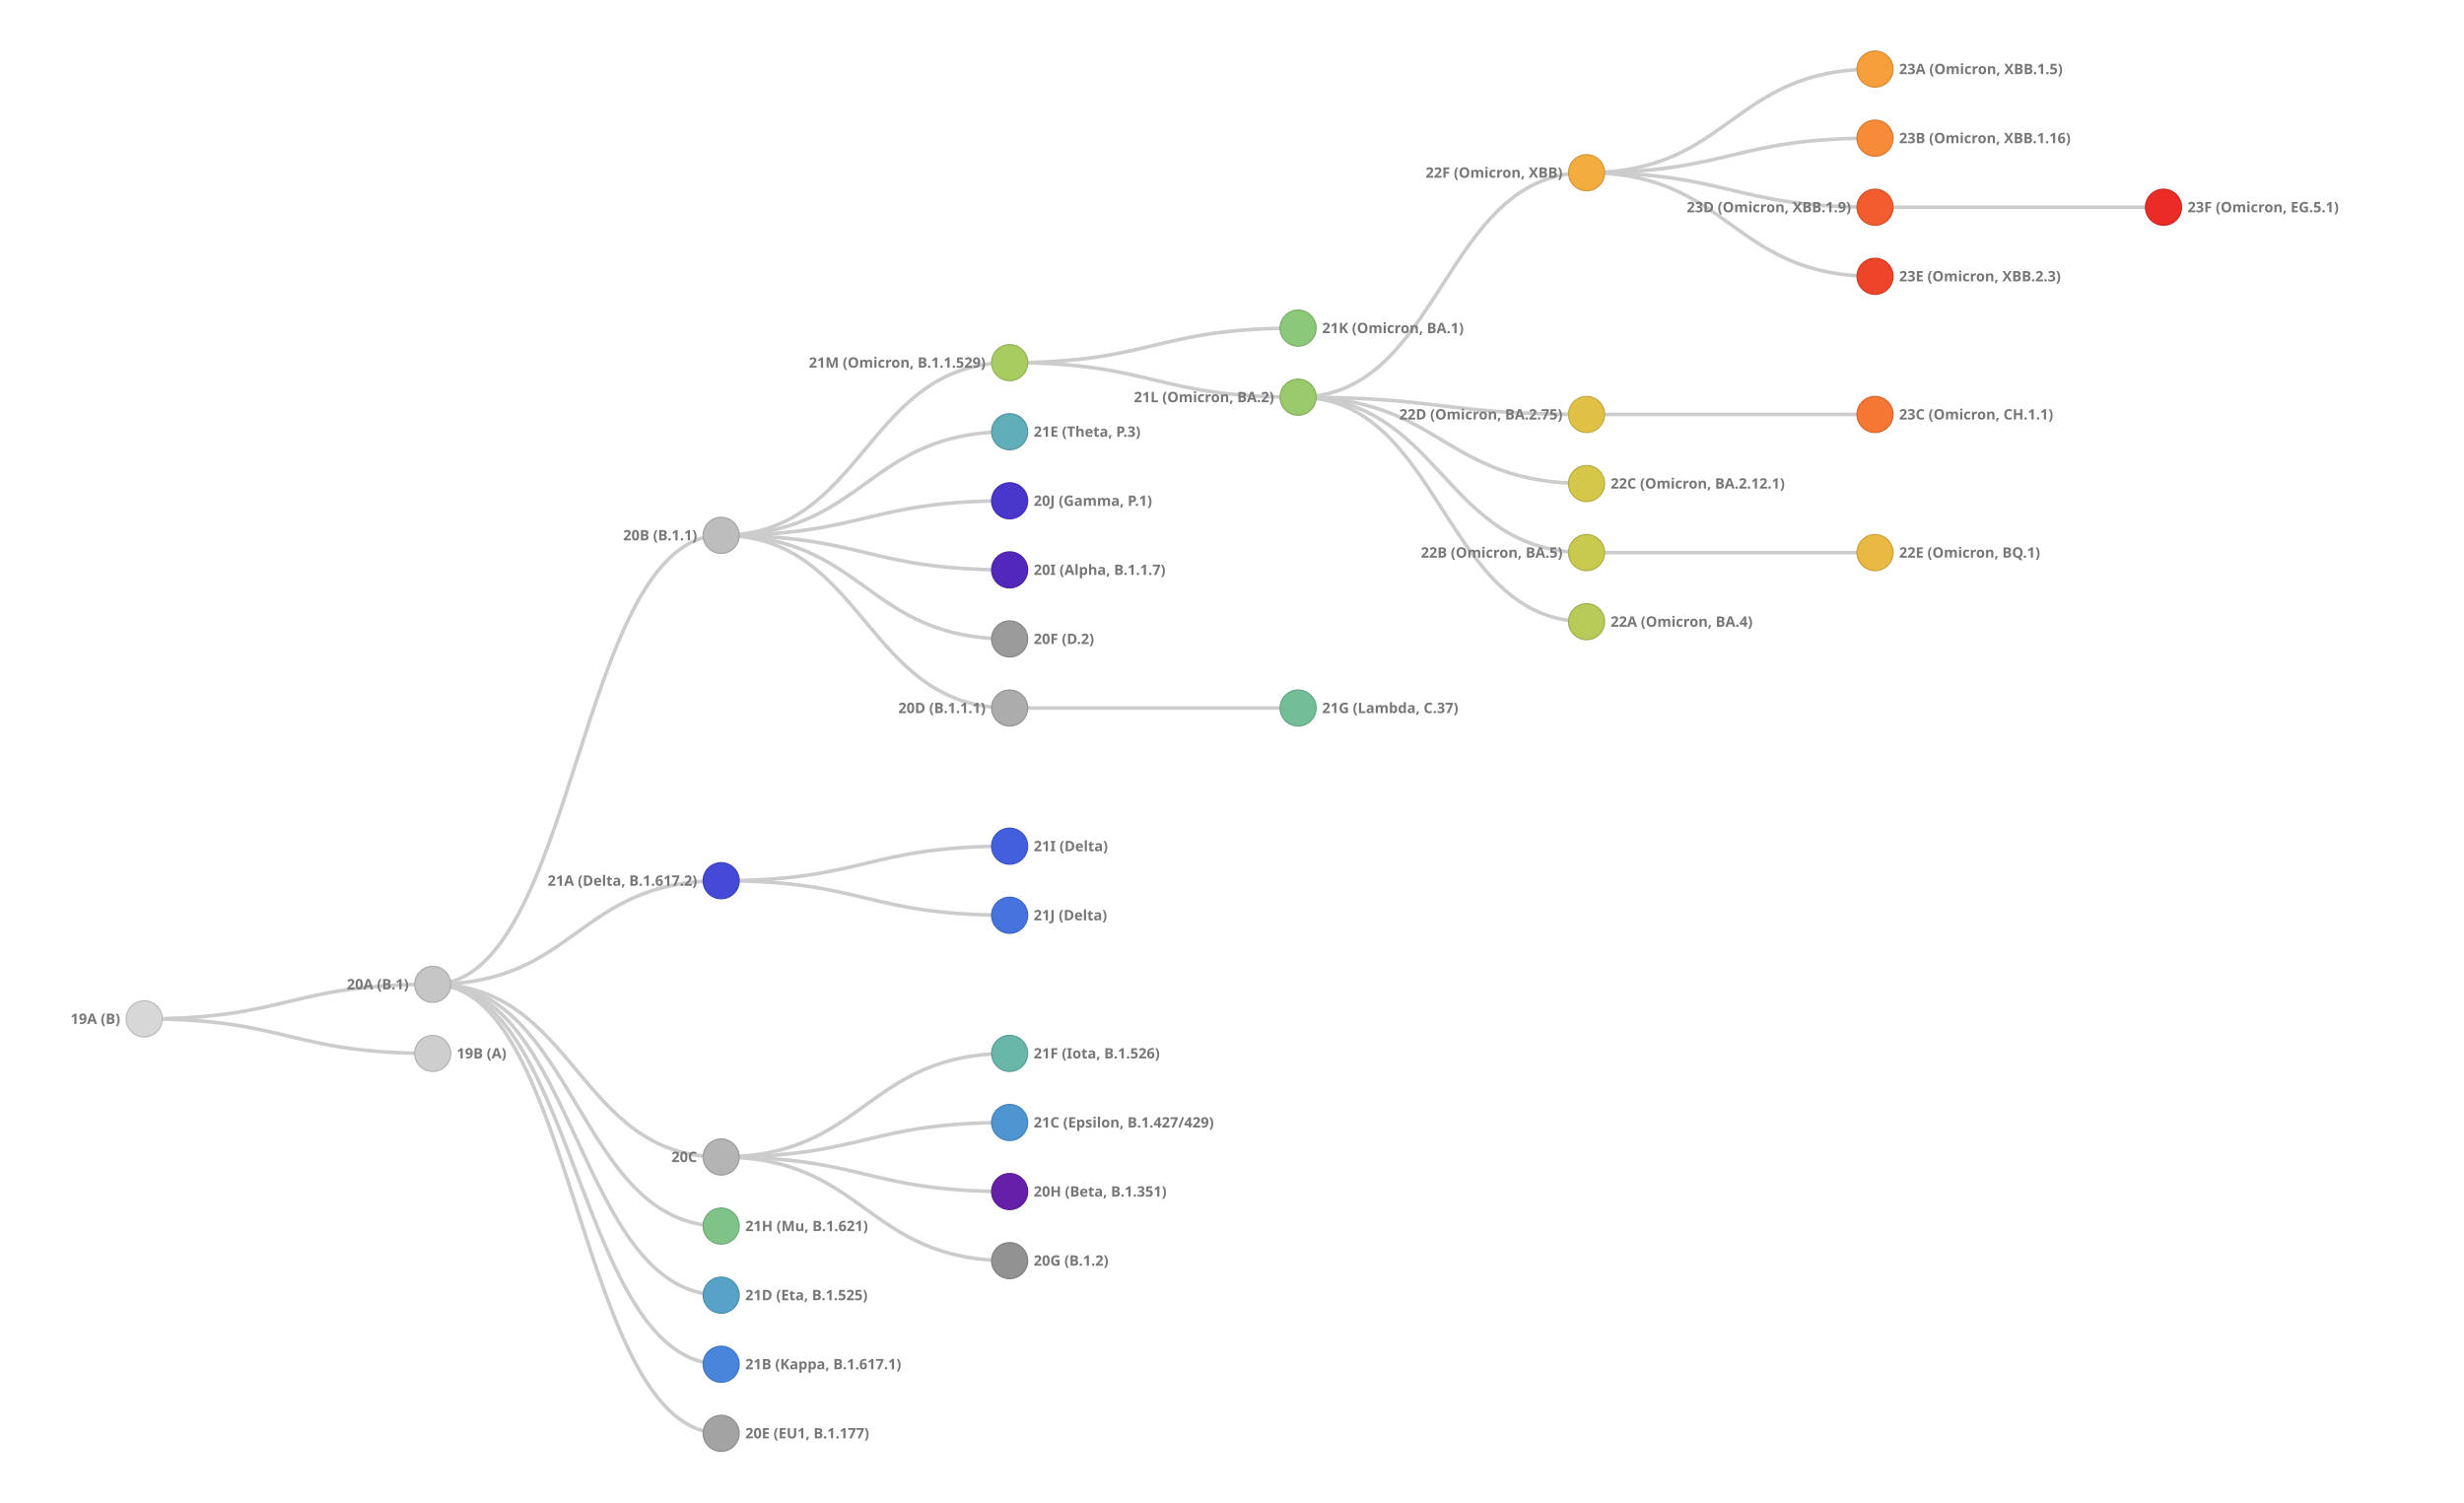
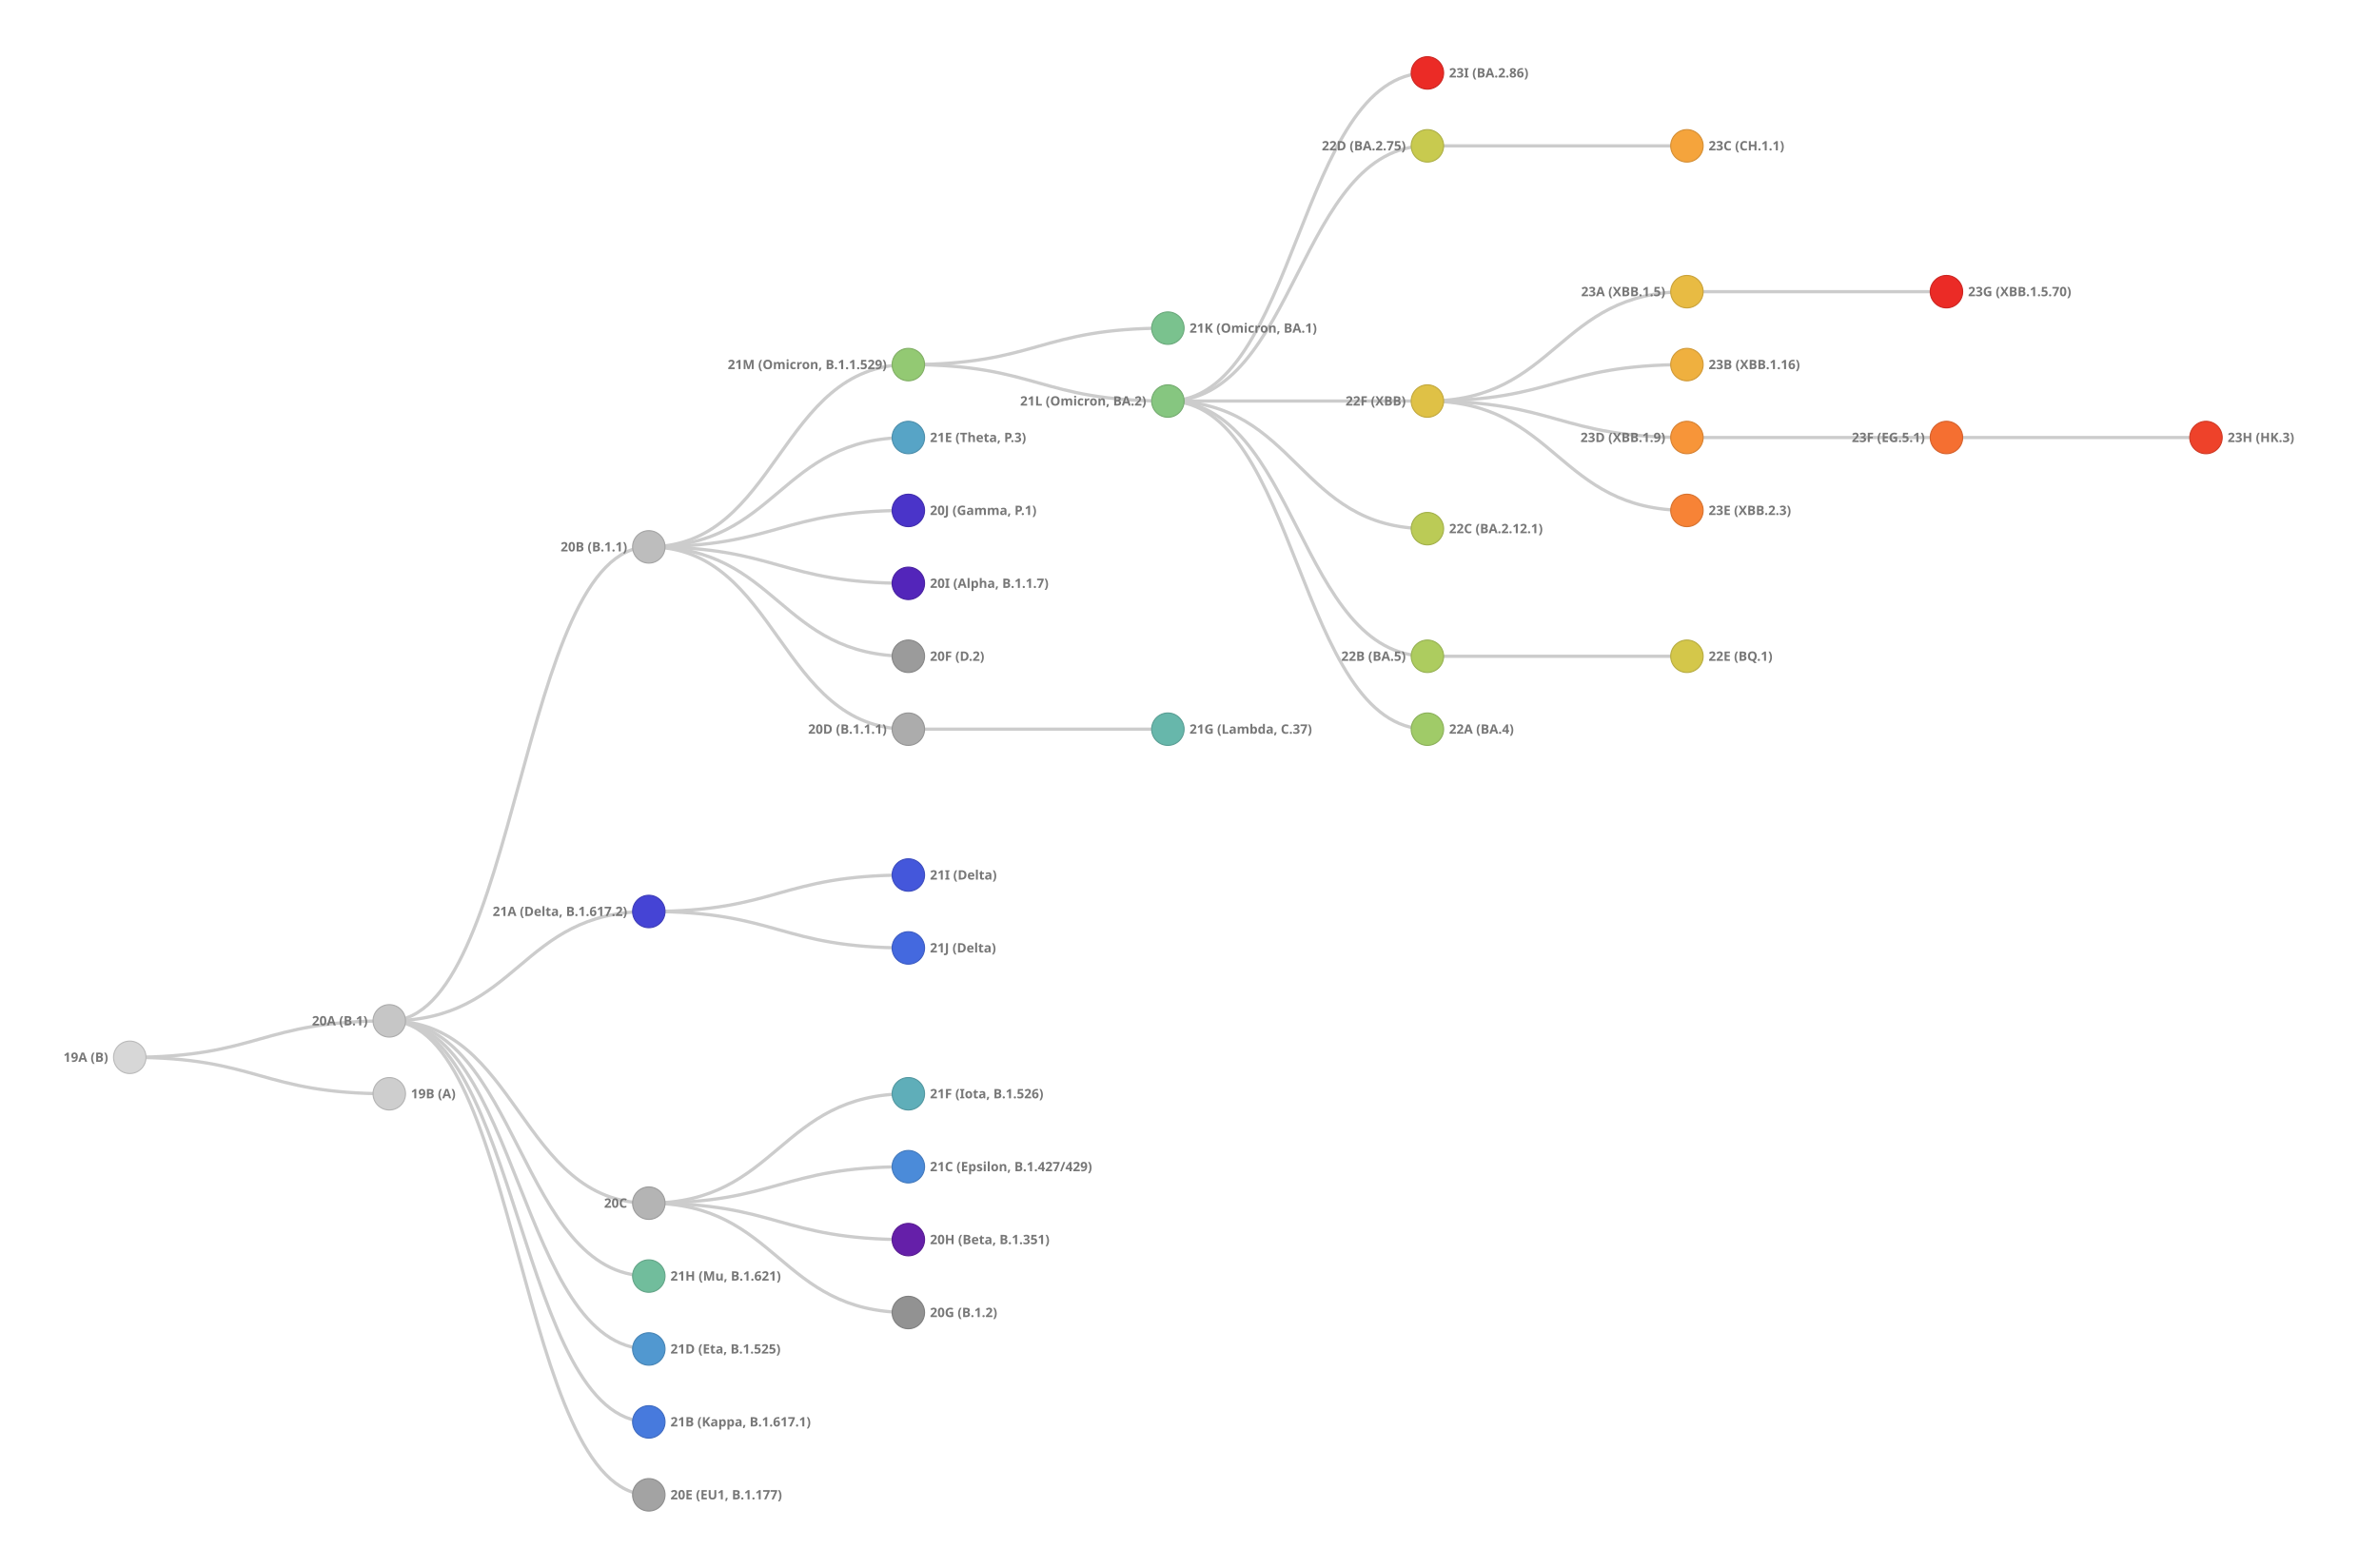
- <svg xmlns="http://www.w3.org/2000/svg" class="d3-component" style="font-family:sans-serif;font-size:1.2rem" viewBox="0 0 2050 1250">
+ <svg xmlns="http://www.w3.org/2000/svg" class="d3-component" style="font-family:sans-serif;font-size:1.3rem" viewBox="0 0 2200 1450">
  <g transform="translate(120,0)">
-     <path fill="none" stroke="#ccc" stroke-width="3px" d="M 240 818.966               C 120 818.966,                 120 847.701,                 0 847.701" />
-     <path fill="none" stroke="#ccc" stroke-width="3px" d="M 240 876.437               C 120 876.437,                 120 847.701,                 0 847.701" />
-     <path fill="none" stroke="#ccc" stroke-width="3px" d="M 480 445.402               C 360 445.402,                 360 818.966,                 240 818.966" />
-     <path fill="none" stroke="#ccc" stroke-width="3px" d="M 480 732.759               C 360 732.759,                 360 818.966,                 240 818.966" />
-     <path fill="none" stroke="#ccc" stroke-width="3px" d="M 480 962.644               C 360 962.644,                 360 818.966,                 240 818.966" />
-     <path fill="none" stroke="#ccc" stroke-width="3px" d="M 480 1020.115               C 360 1020.115,                 360 818.966,                 240 818.966" />
-     <path fill="none" stroke="#ccc" stroke-width="3px" d="M 480 1077.586               C 360 1077.586,                 360 818.966,                 240 818.966" />
-     <path fill="none" stroke="#ccc" stroke-width="3px" d="M 480 1135.057               C 360 1135.057,                 360 818.966,                 240 818.966" />
-     <path fill="none" stroke="#ccc" stroke-width="3px" d="M 480 1192.529               C 360 1192.529,                 360 818.966,                 240 818.966" />
-     <path fill="none" stroke="#ccc" stroke-width="3px" d="M 720 301.724               C 600 301.724,                 600 445.402,                 480 445.402" />
-     <path fill="none" stroke="#ccc" stroke-width="3px" d="M 720 359.195               C 600 359.195,                 600 445.402,                 480 445.402" />
-     <path fill="none" stroke="#ccc" stroke-width="3px" d="M 720 416.667               C 600 416.667,                 600 445.402,                 480 445.402" />
-     <path fill="none" stroke="#ccc" stroke-width="3px" d="M 720 474.138               C 600 474.138,                 600 445.402,                 480 445.402" />
-     <path fill="none" stroke="#ccc" stroke-width="3px" d="M 720 531.609               C 600 531.609,                 600 445.402,                 480 445.402" />
-     <path fill="none" stroke="#ccc" stroke-width="3px" d="M 720 589.08               C 600 589.08,                 600 445.402,                 480 445.402" />
-     <path fill="none" stroke="#ccc" stroke-width="3px" d="M 720 704.023               C 600 704.023,                 600 732.759,                 480 732.759" />
-     <path fill="none" stroke="#ccc" stroke-width="3px" d="M 720 761.494               C 600 761.494,                 600 732.759,                 480 732.759" />
-     <path fill="none" stroke="#ccc" stroke-width="3px" d="M 720 876.437               C 600 876.437,                 600 962.644,                 480 962.644" />
-     <path fill="none" stroke="#ccc" stroke-width="3px" d="M 720 933.908               C 600 933.908,                 600 962.644,                 480 962.644" />
-     <path fill="none" stroke="#ccc" stroke-width="3px" d="M 720 991.379               C 600 991.379,                 600 962.644,                 480 962.644" />
-     <path fill="none" stroke="#ccc" stroke-width="3px" d="M 720 1048.851               C 600 1048.851,                 600 962.644,                 480 962.644" />
-     <path fill="none" stroke="#ccc" stroke-width="3px" d="M 960 272.989               C 840 272.989,                 840 301.724,                 720 301.724" />
-     <path fill="none" stroke="#ccc" stroke-width="3px" d="M 960 330.46               C 840 330.46,                 840 301.724,                 720 301.724" />
-     <path fill="none" stroke="#ccc" stroke-width="3px" d="M 960 589.08               C 840 589.08,                 840 589.08,                 720 589.08" />
-     <path fill="none" stroke="#ccc" stroke-width="3px" d="M 1200 143.678               C 1080 143.678,                 1080 330.46,                 960 330.46" />
-     <path fill="none" stroke="#ccc" stroke-width="3px" d="M 1200 344.828               C 1080 344.828,                 1080 330.46,                 960 330.46" />
-     <path fill="none" stroke="#ccc" stroke-width="3px" d="M 1200 402.299               C 1080 402.299,                 1080 330.46,                 960 330.46" />
-     <path fill="none" stroke="#ccc" stroke-width="3px" d="M 1200 459.77               C 1080 459.77,                 1080 330.46,                 960 330.46" />
-     <path fill="none" stroke="#ccc" stroke-width="3px" d="M 1200 517.241               C 1080 517.241,                 1080 330.46,                 960 330.46" />
-     <path fill="none" stroke="#ccc" stroke-width="3px" d="M 1440 57.471               C 1320 57.471,                 1320 143.678,                 1200 143.678" />
-     <path fill="none" stroke="#ccc" stroke-width="3px" d="M 1440 114.943               C 1320 114.943,                 1320 143.678,                 1200 143.678" />
-     <path fill="none" stroke="#ccc" stroke-width="3px" d="M 1440 172.414               C 1320 172.414,                 1320 143.678,                 1200 143.678" />
-     <path fill="none" stroke="#ccc" stroke-width="3px" d="M 1440 229.885               C 1320 229.885,                 1320 143.678,                 1200 143.678" />
-     <path fill="none" stroke="#ccc" stroke-width="3px" d="M 1440 344.828               C 1320 344.828,                 1320 344.828,                 1200 344.828" />
-     <path fill="none" stroke="#ccc" stroke-width="3px" d="M 1440 459.77               C 1320 459.77,                 1320 459.77,                 1200 459.77" />
-     <path fill="none" stroke="#ccc" stroke-width="3px" d="M 1680 172.414               C 1560 172.414,                 1560 172.414,                 1440 172.414" />
-     <g class="node" transform="translate(0,847.7011)">
+     <path fill="none" stroke="#ccc" stroke-width="3px" d="M 240 944.186               C 120 944.186,                 120 977.907,                 0 977.907" />
+     <path fill="none" stroke="#ccc" stroke-width="3px" d="M 240 1011.628               C 120 1011.628,                 120 977.907,                 0 977.907" />
+     <path fill="none" stroke="#ccc" stroke-width="3px" d="M 480 505.814               C 360 505.814,                 360 944.186,                 240 944.186" />
+     <path fill="none" stroke="#ccc" stroke-width="3px" d="M 480 843.023               C 360 843.023,                 360 944.186,                 240 944.186" />
+     <path fill="none" stroke="#ccc" stroke-width="3px" d="M 480 1112.791               C 360 1112.791,                 360 944.186,                 240 944.186" />
+     <path fill="none" stroke="#ccc" stroke-width="3px" d="M 480 1180.233               C 360 1180.233,                 360 944.186,                 240 944.186" />
+     <path fill="none" stroke="#ccc" stroke-width="3px" d="M 480 1247.674               C 360 1247.674,                 360 944.186,                 240 944.186" />
+     <path fill="none" stroke="#ccc" stroke-width="3px" d="M 480 1315.116               C 360 1315.116,                 360 944.186,                 240 944.186" />
+     <path fill="none" stroke="#ccc" stroke-width="3px" d="M 480 1382.558               C 360 1382.558,                 360 944.186,                 240 944.186" />
+     <path fill="none" stroke="#ccc" stroke-width="3px" d="M 720 337.209               C 600 337.209,                 600 505.814,                 480 505.814" />
+     <path fill="none" stroke="#ccc" stroke-width="3px" d="M 720 404.651               C 600 404.651,                 600 505.814,                 480 505.814" />
+     <path fill="none" stroke="#ccc" stroke-width="3px" d="M 720 472.093               C 600 472.093,                 600 505.814,                 480 505.814" />
+     <path fill="none" stroke="#ccc" stroke-width="3px" d="M 720 539.535               C 600 539.535,                 600 505.814,                 480 505.814" />
+     <path fill="none" stroke="#ccc" stroke-width="3px" d="M 720 606.977               C 600 606.977,                 600 505.814,                 480 505.814" />
+     <path fill="none" stroke="#ccc" stroke-width="3px" d="M 720 674.419               C 600 674.419,                 600 505.814,                 480 505.814" />
+     <path fill="none" stroke="#ccc" stroke-width="3px" d="M 720 809.302               C 600 809.302,                 600 843.023,                 480 843.023" />
+     <path fill="none" stroke="#ccc" stroke-width="3px" d="M 720 876.744               C 600 876.744,                 600 843.023,                 480 843.023" />
+     <path fill="none" stroke="#ccc" stroke-width="3px" d="M 720 1011.628               C 600 1011.628,                 600 1112.791,                 480 1112.791" />
+     <path fill="none" stroke="#ccc" stroke-width="3px" d="M 720 1079.07               C 600 1079.07,                 600 1112.791,                 480 1112.791" />
+     <path fill="none" stroke="#ccc" stroke-width="3px" d="M 720 1146.512               C 600 1146.512,                 600 1112.791,                 480 1112.791" />
+     <path fill="none" stroke="#ccc" stroke-width="3px" d="M 720 1213.953               C 600 1213.953,                 600 1112.791,                 480 1112.791" />
+     <path fill="none" stroke="#ccc" stroke-width="3px" d="M 960 303.488               C 840 303.488,                 840 337.209,                 720 337.209" />
+     <path fill="none" stroke="#ccc" stroke-width="3px" d="M 960 370.93               C 840 370.93,                 840 337.209,                 720 337.209" />
+     <path fill="none" stroke="#ccc" stroke-width="3px" d="M 960 674.419               C 840 674.419,                 840 674.419,                 720 674.419" />
+     <path fill="none" stroke="#ccc" stroke-width="3px" d="M 1200 67.442               C 1080 67.442,                 1080 370.93,                 960 370.93" />
+     <path fill="none" stroke="#ccc" stroke-width="3px" d="M 1200 134.884               C 1080 134.884,                 1080 370.93,                 960 370.93" />
+     <path fill="none" stroke="#ccc" stroke-width="3px" d="M 1200 370.93               C 1080 370.93,                 1080 370.93,                 960 370.93" />
+     <path fill="none" stroke="#ccc" stroke-width="3px" d="M 1200 488.953               C 1080 488.953,                 1080 370.93,                 960 370.93" />
+     <path fill="none" stroke="#ccc" stroke-width="3px" d="M 1200 606.977               C 1080 606.977,                 1080 370.93,                 960 370.93" />
+     <path fill="none" stroke="#ccc" stroke-width="3px" d="M 1200 674.419               C 1080 674.419,                 1080 370.93,                 960 370.93" />
+     <path fill="none" stroke="#ccc" stroke-width="3px" d="M 1440 134.884               C 1320 134.884,                 1320 134.884,                 1200 134.884" />
+     <path fill="none" stroke="#ccc" stroke-width="3px" d="M 1440 269.767               C 1320 269.767,                 1320 370.93,                 1200 370.93" />
+     <path fill="none" stroke="#ccc" stroke-width="3px" d="M 1440 337.209               C 1320 337.209,                 1320 370.93,                 1200 370.93" />
+     <path fill="none" stroke="#ccc" stroke-width="3px" d="M 1440 404.651               C 1320 404.651,                 1320 370.93,                 1200 370.93" />
+     <path fill="none" stroke="#ccc" stroke-width="3px" d="M 1440 472.093               C 1320 472.093,                 1320 370.93,                 1200 370.93" />
+     <path fill="none" stroke="#ccc" stroke-width="3px" d="M 1440 606.977               C 1320 606.977,                 1320 606.977,                 1200 606.977" />
+     <path fill="none" stroke="#ccc" stroke-width="3px" d="M 1680 269.767               C 1560 269.767,                 1560 269.767,                 1440 269.767" />
+     <path fill="none" stroke="#ccc" stroke-width="3px" d="M 1680 404.651               C 1560 404.651,                 1560 404.651,                 1440 404.651" />
+     <path fill="none" stroke="#ccc" stroke-width="3px" d="M 1920 404.651               C 1800 404.651,                 1800 404.651,                 1680 404.651" />
+     <g class="node" transform="translate(0,977.907)">
      <circle class="node" r="15" style="fill: rgb(215, 215, 215); stroke: rgb(186, 186, 186);" />
      <text dy=".35em" x="-20" text-anchor="end" fill="#777" font-weight="700">19A (B)</text>
    </g>
-     <g class="node" transform="translate(240,818.9655)">
+     <g class="node" transform="translate(240,944.186)">
      <circle class="node" r="15" style="fill: rgb(198, 198, 198); stroke: rgb(171, 171, 171);" />
      <text dy=".35em" x="-20" text-anchor="end" fill="#777" font-weight="700">20A (B.1)</text>
    </g>
-     <g class="node" transform="translate(240,876.4368)">
+     <g class="node" transform="translate(240,1011.628)">
      <circle class="node" r="15" style="fill: rgb(206, 206, 206); stroke: rgb(179, 179, 179);" />
      <text dy=".35em" x="20" text-anchor="start" fill="#777" font-weight="700">19B (A)</text>
    </g>
-     <g class="node" transform="translate(480,445.4023)">
+     <g class="node" transform="translate(480,505.814)">
      <circle class="node" r="15" style="fill: rgb(189, 189, 189); stroke: rgb(164, 164, 164);" />
      <text dy=".35em" x="-20" text-anchor="end" fill="#777" font-weight="700">20B (B.1.1)</text>
    </g>
-     <g class="node" transform="translate(480,732.7586)">
-       <circle class="node" r="15" style="fill: rgb(68, 74, 215); stroke: rgb(59, 64, 186);" />
+     <g class="node" transform="translate(480,843.0233)">
+       <circle class="node" r="15" style="fill: rgb(69, 68, 213); stroke: rgb(60, 59, 184);" />
      <text dy=".35em" x="-20" text-anchor="end" fill="#777" font-weight="700">21A (Delta, B.1.617.2)</text>
    </g>
-     <g class="node" transform="translate(480,962.6437)">
+     <g class="node" transform="translate(480,1112.791)">
      <circle class="node" r="15" style="fill: rgb(180, 180, 180); stroke: rgb(156, 156, 156);" />
      <text dy=".35em" x="-20" text-anchor="end" fill="#777" font-weight="700">20C</text>
    </g>
-     <g class="node" transform="translate(480,1020.115)">
-       <circle class="node" r="15" style="fill: rgb(127, 195, 137); stroke: rgb(110, 169, 119);" />
+     <g class="node" transform="translate(480,1180.233)">
+       <circle class="node" r="15" style="fill: rgb(113, 189, 156); stroke: rgb(98, 164, 135);" />
      <text dy=".35em" x="20" text-anchor="start" fill="#777" font-weight="700">21H (Mu, B.1.621)</text>
    </g>
-     <g class="node" transform="translate(480,1077.586)">
-       <circle class="node" r="15" style="fill: rgb(86, 163, 199); stroke: rgb(74, 142, 172);" />
+     <g class="node" transform="translate(480,1247.674)">
+       <circle class="node" r="15" style="fill: rgb(81, 152, 208); stroke: rgb(70, 132, 181);" />
      <text dy=".35em" x="20" text-anchor="start" fill="#777" font-weight="700">21D (Eta, B.1.525)</text>
    </g>
-     <g class="node" transform="translate(480,1135.057)">
-       <circle class="node" r="15" style="fill: rgb(73, 134, 219); stroke: rgb(63, 116, 190);" />
+     <g class="node" transform="translate(480,1315.116)">
+       <circle class="node" r="15" style="fill: rgb(71, 122, 221); stroke: rgb(61, 106, 192);" />
      <text dy=".35em" x="20" text-anchor="start" fill="#777" font-weight="700">21B (Kappa, B.1.617.1)</text>
    </g>
-     <g class="node" transform="translate(480,1192.529)">
+     <g class="node" transform="translate(480,1382.558)">
      <circle class="node" r="15" style="fill: rgb(163, 163, 163); stroke: rgb(142, 142, 142);" />
      <text dy=".35em" x="20" text-anchor="start" fill="#777" font-weight="700">20E (EU1, B.1.177)</text>
    </g>
-     <g class="node" transform="translate(720,301.7241)">
-       <circle class="node" r="15" style="fill: rgb(169, 204, 97); stroke: rgb(146, 177, 84);" />
+     <g class="node" transform="translate(720,337.2093)">
+       <circle class="node" r="15" style="fill: rgb(147, 201, 115); stroke: rgb(128, 174, 100);" />
      <text dy=".35em" x="-20" text-anchor="end" fill="#777" font-weight="700">21M (Omicron, B.1.1.529)</text>
    </g>
-     <g class="node" transform="translate(720,359.1954)">
-       <circle class="node" r="15" style="fill: rgb(95, 174, 185); stroke: rgb(82, 151, 160);" />
+     <g class="node" transform="translate(720,404.6512)">
+       <circle class="node" r="15" style="fill: rgb(87, 164, 198); stroke: rgb(75, 142, 171);" />
      <text dy=".35em" x="20" text-anchor="start" fill="#777" font-weight="700">21E (Theta, P.3)</text>
    </g>
-     <g class="node" transform="translate(720,416.6667)">
-       <circle class="node" r="15" style="fill: rgb(73, 55, 204); stroke: rgb(63, 47, 177);" />
+     <g class="node" transform="translate(720,472.093)">
+       <circle class="node" r="15" style="fill: rgb(74, 52, 201); stroke: rgb(64, 45, 174);" />
      <text dy=".35em" x="20" text-anchor="start" fill="#777" font-weight="700">20J (Gamma, P.1)</text>
    </g>
-     <g class="node" transform="translate(720,474.1379)">
-       <circle class="node" r="15" style="fill: rgb(82, 39, 188); stroke: rgb(71, 34, 163);" />
+     <g class="node" transform="translate(720,539.5349)">
+       <circle class="node" r="15" style="fill: rgb(83, 37, 186); stroke: rgb(72, 32, 161);" />
      <text dy=".35em" x="20" text-anchor="start" fill="#777" font-weight="700">20I (Alpha, B.1.1.7)</text>
    </g>
-     <g class="node" transform="translate(720,531.6092)">
+     <g class="node" transform="translate(720,606.9767)">
      <circle class="node" r="15" style="fill: rgb(155, 155, 155); stroke: rgb(134, 134, 134);" />
      <text dy=".35em" x="20" text-anchor="start" fill="#777" font-weight="700">20F (D.2)</text>
    </g>
-     <g class="node" transform="translate(720,589.0805)">
+     <g class="node" transform="translate(720,674.4186)">
      <circle class="node" r="15" style="fill: rgb(172, 172, 172); stroke: rgb(149, 149, 149);" />
      <text dy=".35em" x="-20" text-anchor="end" fill="#777" font-weight="700">20D (B.1.1.1)</text>
    </g>
-     <g class="node" transform="translate(720,704.023)">
-       <circle class="node" r="15" style="fill: rgb(67, 95, 222); stroke: rgb(58, 82, 193);" />
+     <g class="node" transform="translate(720,809.3023)">
+       <circle class="node" r="15" style="fill: rgb(68, 87, 219); stroke: rgb(59, 75, 190);" />
      <text dy=".35em" x="20" text-anchor="start" fill="#777" font-weight="700">21I (Delta)</text>
    </g>
-     <g class="node" transform="translate(720,761.4943)">
-       <circle class="node" r="15" style="fill: rgb(70, 115, 222); stroke: rgb(61, 100, 193);" />
+     <g class="node" transform="translate(720,876.7442)">
+       <circle class="node" r="15" style="fill: rgb(68, 105, 223); stroke: rgb(59, 91, 194);" />
      <text dy=".35em" x="20" text-anchor="start" fill="#777" font-weight="700">21J (Delta)</text>
    </g>
-     <g class="node" transform="translate(720,876.4368)">
-       <circle class="node" r="15" style="fill: rgb(104, 183, 169); stroke: rgb(90, 158, 146);" />
+     <g class="node" transform="translate(720,1011.628)">
+       <circle class="node" r="15" style="fill: rgb(95, 174, 185); stroke: rgb(82, 151, 160);" />
      <text dy=".35em" x="20" text-anchor="start" fill="#777" font-weight="700">21F (Iota, B.1.526)</text>
    </g>
-     <g class="node" transform="translate(720,933.908)">
-       <circle class="node" r="15" style="fill: rgb(79, 149, 209); stroke: rgb(69, 129, 182);" />
+     <g class="node" transform="translate(720,1079.07)">
+       <circle class="node" r="15" style="fill: rgb(75, 139, 217); stroke: rgb(65, 120, 188);" />
      <text dy=".35em" x="20" text-anchor="start" fill="#777" font-weight="700">21C (Epsilon, B.1.427/429)</text>
    </g>
-     <g class="node" transform="translate(720,991.3793)">
+     <g class="node" transform="translate(720,1146.512)">
      <circle class="node" r="15" style="fill: rgb(101, 31, 169); stroke: rgb(88, 27, 146);" />
      <text dy=".35em" x="20" text-anchor="start" fill="#777" font-weight="700">20H (Beta, B.1.351)</text>
    </g>
-     <g class="node" transform="translate(720,1048.851)">
+     <g class="node" transform="translate(720,1213.953)">
      <circle class="node" r="15" style="fill: rgb(146, 146, 146); stroke: rgb(127, 127, 127);" />
      <text dy=".35em" x="20" text-anchor="start" fill="#777" font-weight="700">20G (B.1.2)</text>
    </g>
-     <g class="node" transform="translate(960,272.9885)">
-       <circle class="node" r="15" style="fill: rgb(140, 200, 121); stroke: rgb(121, 173, 105);" />
+     <g class="node" transform="translate(960,303.4884)">
+       <circle class="node" r="15" style="fill: rgb(122, 194, 142); stroke: rgb(106, 169, 123);" />
      <text dy=".35em" x="20" text-anchor="start" fill="#777" font-weight="700">21K (Omicron, BA.1)</text>
    </g>
-     <g class="node" transform="translate(960,330.4598)">
-       <circle class="node" r="15" style="fill: rgb(154, 202, 108); stroke: rgb(133, 175, 94);" />
+     <g class="node" transform="translate(960,370.9302)">
+       <circle class="node" r="15" style="fill: rgb(134, 198, 128); stroke: rgb(116, 171, 111);" />
      <text dy=".35em" x="-20" text-anchor="end" fill="#777" font-weight="700">21L (Omicron, BA.2)</text>
    </g>
-     <g class="node" transform="translate(960,589.0805)">
-       <circle class="node" r="15" style="fill: rgb(115, 190, 152); stroke: rgb(100, 165, 132);" />
+     <g class="node" transform="translate(960,674.4186)">
+       <circle class="node" r="15" style="fill: rgb(103, 183, 171); stroke: rgb(89, 158, 148);" />
      <text dy=".35em" x="20" text-anchor="start" fill="#777" font-weight="700">21G (Lambda, C.37)</text>
    </g>
-     <g class="node" transform="translate(1200,143.6782)">
-       <circle class="node" r="15" style="fill: rgb(242, 173, 62); stroke: rgb(210, 150, 54);" />
-       <text dy=".35em" x="-20" text-anchor="end" fill="#777" font-weight="700">22F (Omicron, XBB)</text>
-     </g>
-     <g class="node" transform="translate(1200,344.8276)">
-       <circle class="node" r="15" style="fill: rgb(224, 193, 69); stroke: rgb(195, 168, 60);" />
-       <text dy=".35em" x="-20" text-anchor="end" fill="#777" font-weight="700">22D (Omicron, BA.2.75)</text>
-     </g>
-     <g class="node" transform="translate(1200,402.2989)">
+     <g class="node" transform="translate(1200,67.44186)">
+       <circle class="node" r="15" style="fill: rgb(235, 43, 38); stroke: rgb(204, 37, 33);" />
+       <text dy=".35em" x="20" text-anchor="start" fill="#777" font-weight="700">23I (BA.2.86)</text>
+     </g>
+     <g class="node" transform="translate(1200,134.8837)">
+       <circle class="node" r="15" style="fill: rgb(200, 202, 79); stroke: rgb(173, 175, 69);" />
+       <text dy=".35em" x="-20" text-anchor="end" fill="#777" font-weight="700">22D (BA.2.75)</text>
+     </g>
+     <g class="node" transform="translate(1200,370.9302)">
+       <circle class="node" r="15" style="fill: rgb(223, 193, 70); stroke: rgb(194, 168, 61);" />
+       <text dy=".35em" x="-20" text-anchor="end" fill="#777" font-weight="700">22F (XBB)</text>
+     </g>
+     <g class="node" transform="translate(1200,488.9535)">
+       <circle class="node" r="15" style="fill: rgb(187, 203, 86); stroke: rgb(162, 176, 74);" />
+       <text dy=".35em" x="20" text-anchor="start" fill="#777" font-weight="700">22C (BA.2.12.1)</text>
+     </g>
+     <g class="node" transform="translate(1200,606.9767)">
+       <circle class="node" r="15" style="fill: rgb(173, 204, 95); stroke: rgb(150, 177, 82);" />
+       <text dy=".35em" x="-20" text-anchor="end" fill="#777" font-weight="700">22B (BA.5)</text>
+     </g>
+     <g class="node" transform="translate(1200,674.4186)">
+       <circle class="node" r="15" style="fill: rgb(160, 203, 104); stroke: rgb(139, 176, 90);" />
+       <text dy=".35em" x="20" text-anchor="start" fill="#777" font-weight="700">22A (BA.4)</text>
+     </g>
+     <g class="node" transform="translate(1440,134.8837)">
+       <circle class="node" r="15" style="fill: rgb(245, 164, 60); stroke: rgb(212, 142, 52);" />
+       <text dy=".35em" x="20" text-anchor="start" fill="#777" font-weight="700">23C (CH.1.1)</text>
+     </g>
+     <g class="node" transform="translate(1440,269.7674)">
+       <circle class="node" r="15" style="fill: rgb(232, 187, 67); stroke: rgb(201, 162, 58);" />
+       <text dy=".35em" x="-20" text-anchor="end" fill="#777" font-weight="700">23A (XBB.1.5)</text>
+     </g>
+     <g class="node" transform="translate(1440,337.2093)">
+       <circle class="node" r="15" style="fill: rgb(239, 176, 63); stroke: rgb(208, 153, 55);" />
+       <text dy=".35em" x="20" text-anchor="start" fill="#777" font-weight="700">23B (XBB.1.16)</text>
+     </g>
+     <g class="node" transform="translate(1440,404.6512)">
+       <circle class="node" r="15" style="fill: rgb(247, 149, 57); stroke: rgb(214, 129, 49);" />
+       <text dy=".35em" x="-20" text-anchor="end" fill="#777" font-weight="700">23D (XBB.1.9)</text>
+     </g>
+     <g class="node" transform="translate(1440,472.093)">
+       <circle class="node" r="15" style="fill: rgb(247, 131, 54); stroke: rgb(214, 114, 47);" />
+       <text dy=".35em" x="20" text-anchor="start" fill="#777" font-weight="700">23E (XBB.2.3)</text>
+     </g>
+     <g class="node" transform="translate(1440,606.9767)">
      <circle class="node" r="15" style="fill: rgb(212, 199, 74); stroke: rgb(183, 172, 64);" />
-       <text dy=".35em" x="20" text-anchor="start" fill="#777" font-weight="700">22C (Omicron, BA.2.12.1)</text>
-     </g>
-     <g class="node" transform="translate(1200,459.7701)">
-       <circle class="node" r="15" style="fill: rgb(199, 202, 79); stroke: rgb(172, 175, 69);" />
-       <text dy=".35em" x="-20" text-anchor="end" fill="#777" font-weight="700">22B (Omicron, BA.5)</text>
-     </g>
-     <g class="node" transform="translate(1200,517.2414)">
-       <circle class="node" r="15" style="fill: rgb(184, 203, 88); stroke: rgb(159, 176, 76);" />
-       <text dy=".35em" x="20" text-anchor="start" fill="#777" font-weight="700">22A (Omicron, BA.4)</text>
-     </g>
-     <g class="node" transform="translate(1440,57.47126)">
-       <circle class="node" r="15" style="fill: rgb(247, 159, 59); stroke: rgb(214, 138, 51);" />
-       <text dy=".35em" x="20" text-anchor="start" fill="#777" font-weight="700">23A (Omicron, XBB.1.5)</text>
-     </g>
-     <g class="node" transform="translate(1440,114.9425)">
-       <circle class="node" r="15" style="fill: rgb(247, 139, 56); stroke: rgb(214, 120, 48);" />
-       <text dy=".35em" x="20" text-anchor="start" fill="#777" font-weight="700">23B (Omicron, XBB.1.16)</text>
-     </g>
-     <g class="node" transform="translate(1440,172.4138)">
-       <circle class="node" r="15" style="fill: rgb(243, 92, 46); stroke: rgb(210, 80, 40);" />
-       <text dy=".35em" x="-20" text-anchor="end" fill="#777" font-weight="700">23D (Omicron, XBB.1.9)</text>
-     </g>
-     <g class="node" transform="translate(1440,229.8851)">
-       <circle class="node" r="15" style="fill: rgb(238, 68, 42); stroke: rgb(207, 59, 36);" />
-       <text dy=".35em" x="20" text-anchor="start" fill="#777" font-weight="700">23E (Omicron, XBB.2.3)</text>
-     </g>
-     <g class="node" transform="translate(1440,344.8276)">
-       <circle class="node" r="15" style="fill: rgb(246, 118, 52); stroke: rgb(213, 102, 45);" />
-       <text dy=".35em" x="20" text-anchor="start" fill="#777" font-weight="700">23C (Omicron, CH.1.1)</text>
-     </g>
-     <g class="node" transform="translate(1440,459.7701)">
-       <circle class="node" r="15" style="fill: rgb(234, 185, 66); stroke: rgb(203, 160, 57);" />
-       <text dy=".35em" x="20" text-anchor="start" fill="#777" font-weight="700">22E (Omicron, BQ.1)</text>
-     </g>
-     <g class="node" transform="translate(1680,172.4138)">
+       <text dy=".35em" x="20" text-anchor="start" fill="#777" font-weight="700">22E (BQ.1)</text>
+     </g>
+     <g class="node" transform="translate(1680,269.7674)">
      <circle class="node" r="15" style="fill: rgb(235, 43, 38); stroke: rgb(204, 37, 33);" />
-       <text dy=".35em" x="20" text-anchor="start" fill="#777" font-weight="700">23F (Omicron, EG.5.1)</text>
+       <text dy=".35em" x="20" text-anchor="start" fill="#777" font-weight="700">23G (XBB.1.5.70)</text>
+     </g>
+     <g class="node" transform="translate(1680,404.6512)">
+       <circle class="node" r="15" style="fill: rgb(245, 111, 49); stroke: rgb(212, 96, 43);" />
+       <text dy=".35em" x="-20" text-anchor="end" fill="#777" font-weight="700">23F (EG.5.1)</text>
+     </g>
+     <g class="node" transform="translate(1920,404.6512)">
+       <circle class="node" r="15" style="fill: rgb(238, 66, 42); stroke: rgb(207, 57, 36);" />
+       <text dy=".35em" x="20" text-anchor="start" fill="#777" font-weight="700">23H (HK.3)</text>
    </g>
  </g>
</svg>
